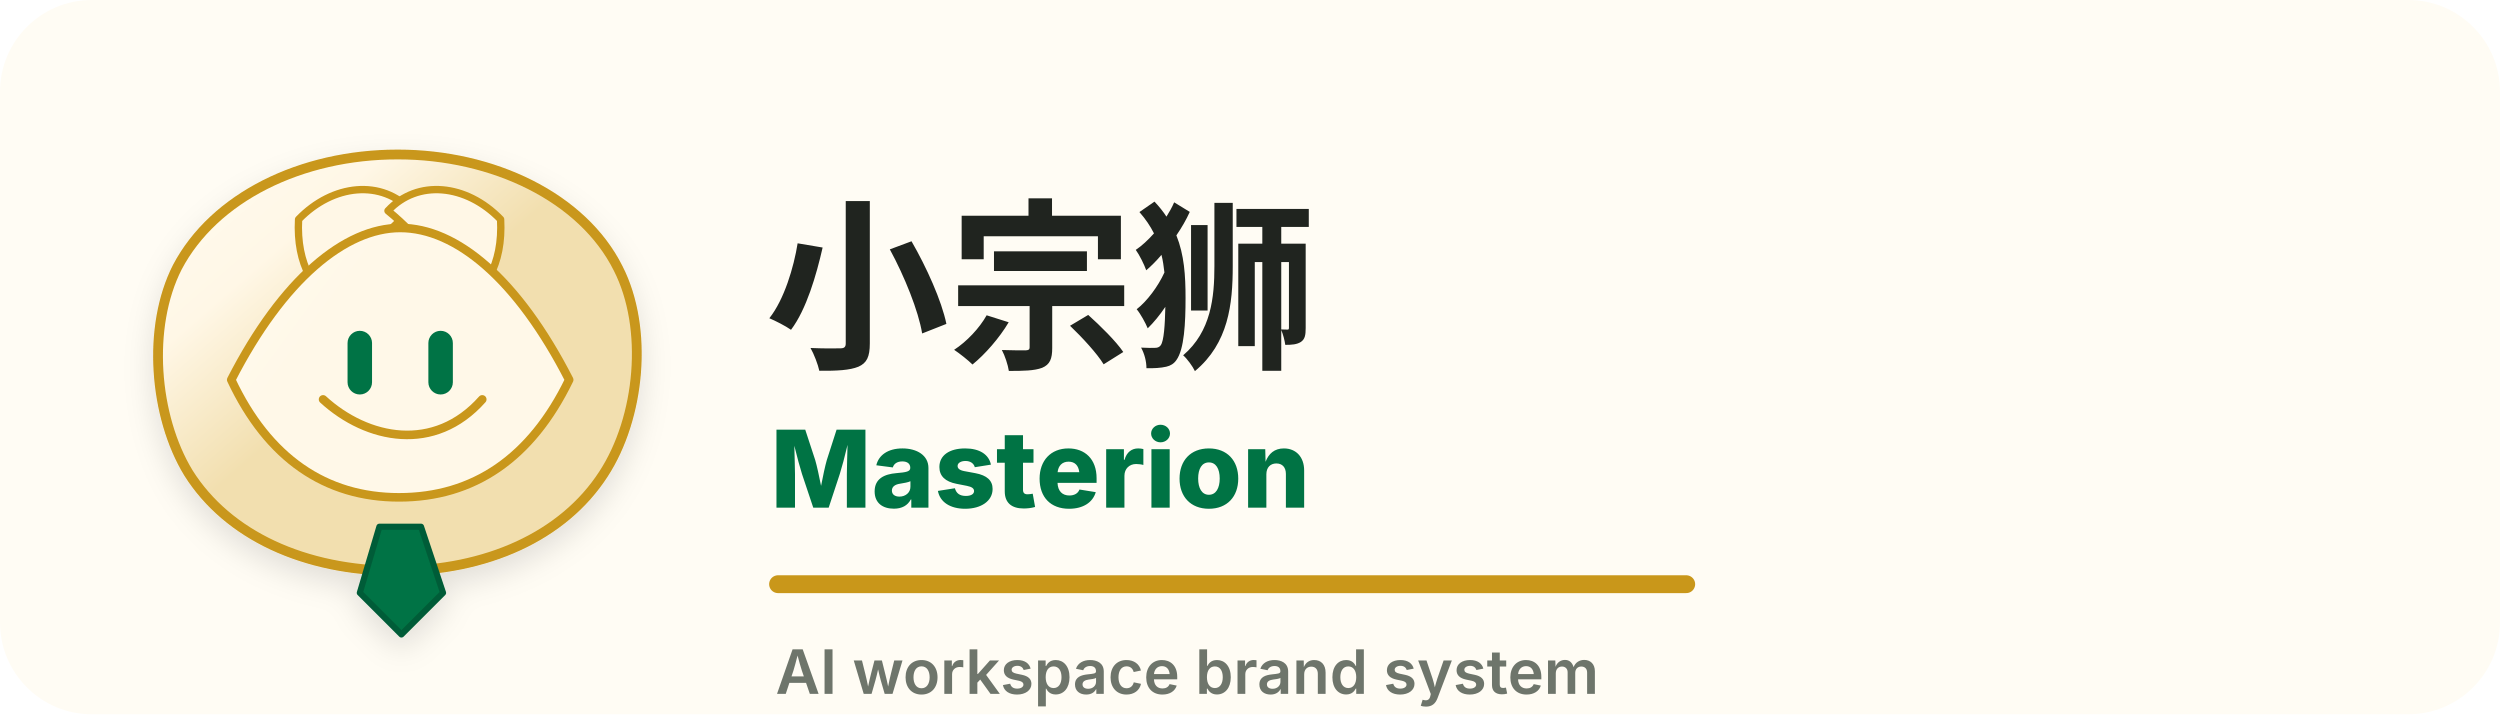
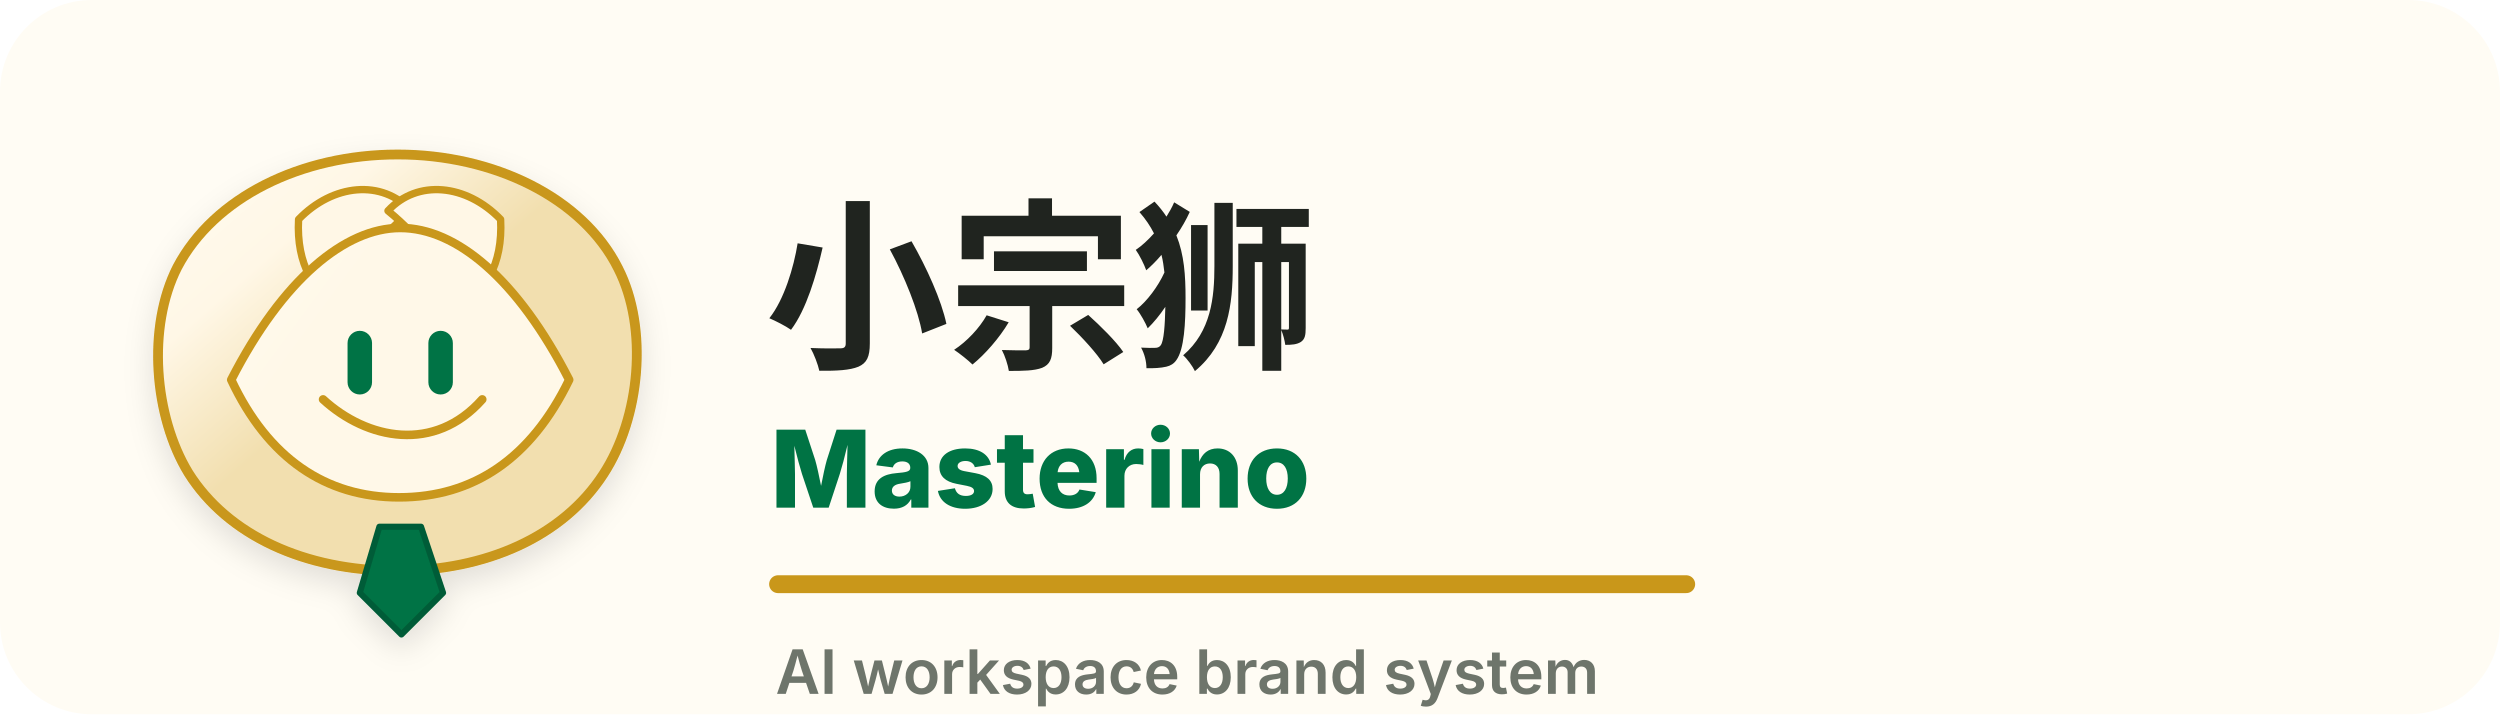
<svg xmlns="http://www.w3.org/2000/svg" width="980" height="280" viewBox="0 0 980 280" role="img" aria-labelledby="title desc">
  <defs>
    <linearGradient id="lockupMane" x1="48" y1="28" x2="230" y2="238" gradientUnits="userSpaceOnUse">
      <stop offset="0" stop-color="#FFFDF4" />
      <stop offset="0.58" stop-color="#FFF7E6" />
      <stop offset="1" stop-color="#F2DFAF" />
    </linearGradient>
    <linearGradient id="lockupFace" x1="70" y1="80" x2="212" y2="184" gradientUnits="userSpaceOnUse">
      <stop offset="0" stop-color="#FFFDF3" />
      <stop offset="1" stop-color="#FFF8E8" />
    </linearGradient>
    <filter id="lockupShadow" x="-20%" y="-20%" width="140%" height="140%">
      <feDropShadow dx="0" dy="10" stdDeviation="12" flood-color="#20241F" flood-opacity="0.12" />
    </filter>
  </defs>
  <rect width="980" height="280" rx="36" fill="#FFFCF4" />
  <g transform="translate(34 26) scale(.48)" filter="url(#lockupShadow)">
    <path d="M254 72c78 0 151 35 180 93 25 49 18 122-12 168-33 51-96 79-169 79-75 0-138-29-170-80-28-46-34-119-9-168 30-57 101-92 180-92Z" fill="url(#lockupMane)" stroke="#C9971A" stroke-width="8" stroke-linejoin="round" />
    <path d="M173 125c28-29 68-33 92-7-27 22-46 48-56 79-23-11-38-35-36-72Z" fill="#FFF7E6" stroke="#C9971A" stroke-width="6" stroke-linejoin="round" />
    <path d="M338 125c-28-29-68-33-92-7 27 22 46 48 56 79 23-11 38-35 36-72Z" fill="#FFF7E6" stroke="#C9971A" stroke-width="6" stroke-linejoin="round" />
    <path d="M118 256c42-82 93-124 138-124 46 0 96 42 138 124-31 64-78 96-139 96-60 0-107-32-137-96Z" fill="url(#lockupFace)" stroke="#C9971A" stroke-width="7" stroke-linejoin="round" />
    <path d="M193 272c36 33 91 44 130 0" fill="none" stroke="#C9971A" stroke-width="7" stroke-linecap="round" />
    <rect x="213" y="216" width="20" height="52" rx="10" fill="#007344" />
    <rect x="279" y="216" width="20" height="52" rx="10" fill="#007344" />
    <path d="M239 376h34l18 54-34 34-34-34 16-54Z" fill="#007344" stroke="#005C37" stroke-width="5" stroke-linejoin="round" />
  </g>
  <g transform="translate(300 67)">
    <text x="0" y="72" fill="#20241F" font-family="Inter, HarmonyOS Sans SC, Microsoft YaHei, system-ui, sans-serif" font-size="72" font-weight="800" letter-spacing="0">小宗狮</text>
-     <text x="2" y="132" fill="#007344" font-family="Inter, HarmonyOS Sans SC, Microsoft YaHei, system-ui, sans-serif" font-size="42" font-weight="760" letter-spacing="0">Masterion</text>
+     <text x="2" y="132" fill="#007344" font-family="Inter, HarmonyOS Sans SC, Microsoft YaHei, system-ui, sans-serif" font-size="42" font-weight="760" letter-spacing="0">Masterino</text>
    <path d="M5 162h356" stroke="#C9971A" stroke-width="7" stroke-linecap="round" />
    <text x="4" y="205" fill="#6E756B" font-family="Inter, HarmonyOS Sans SC, Microsoft YaHei, system-ui, sans-serif" font-size="24" font-weight="600" letter-spacing="0">AI workspace brand system</text>
  </g>
</svg>
